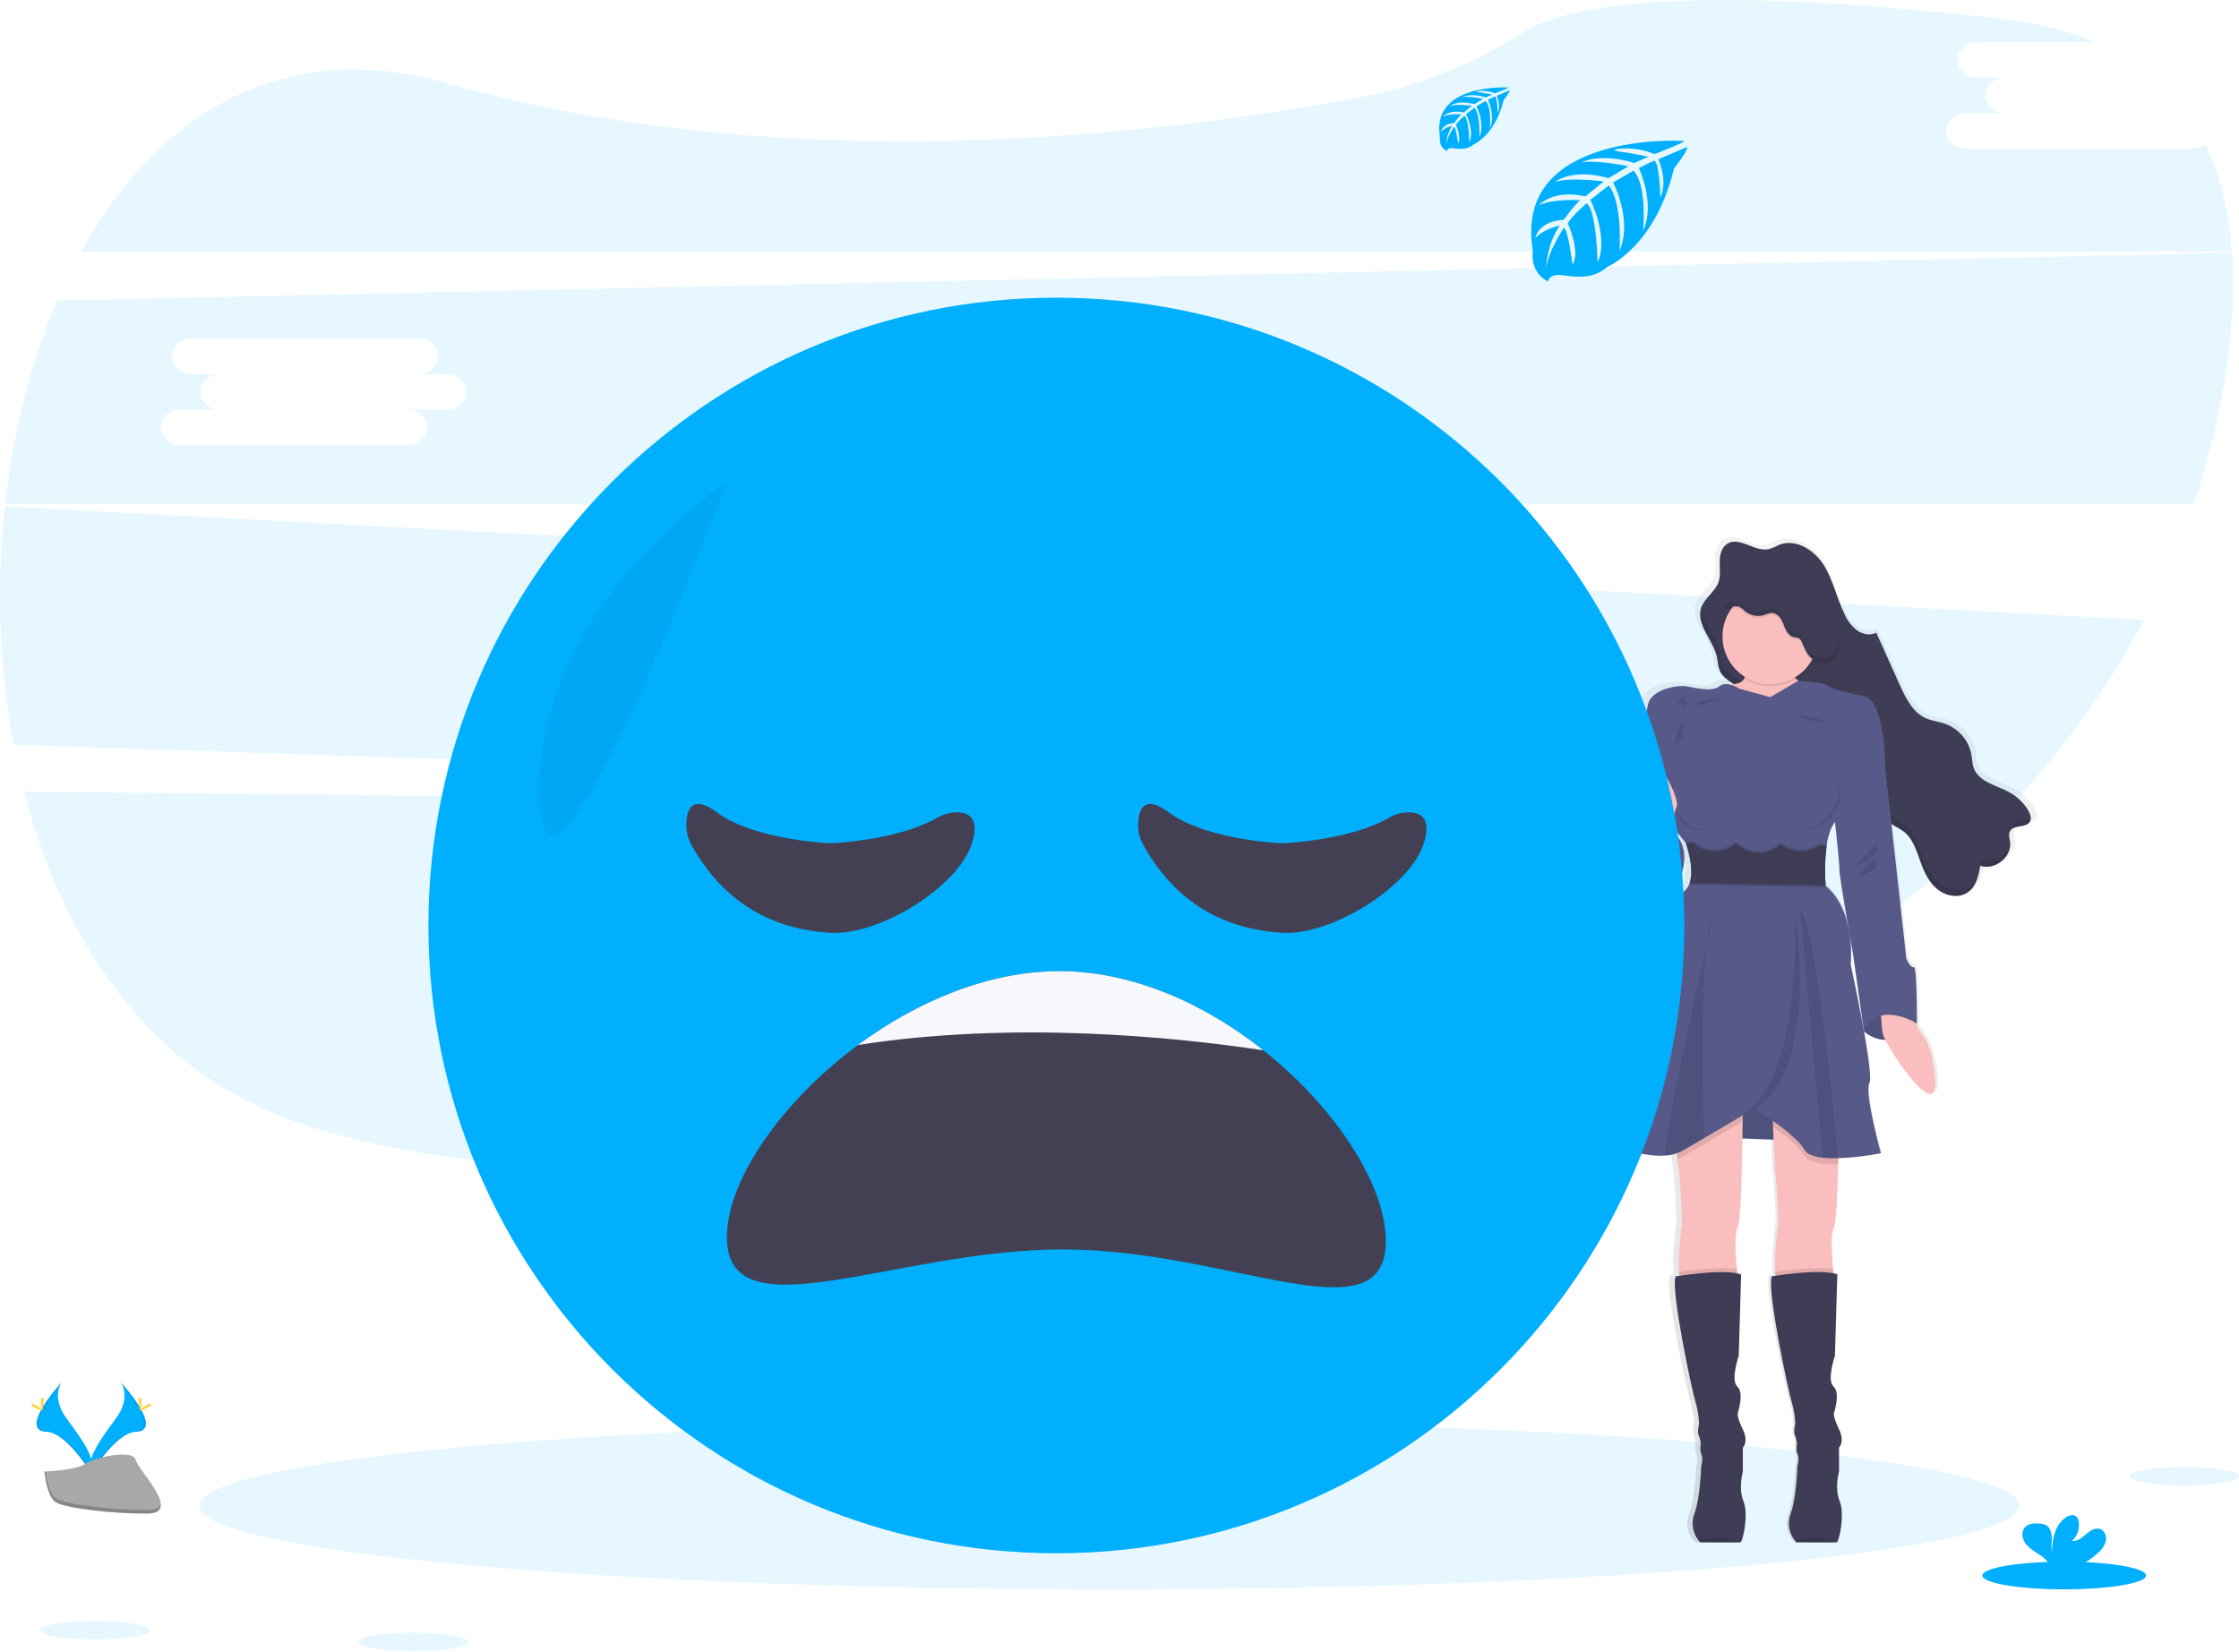
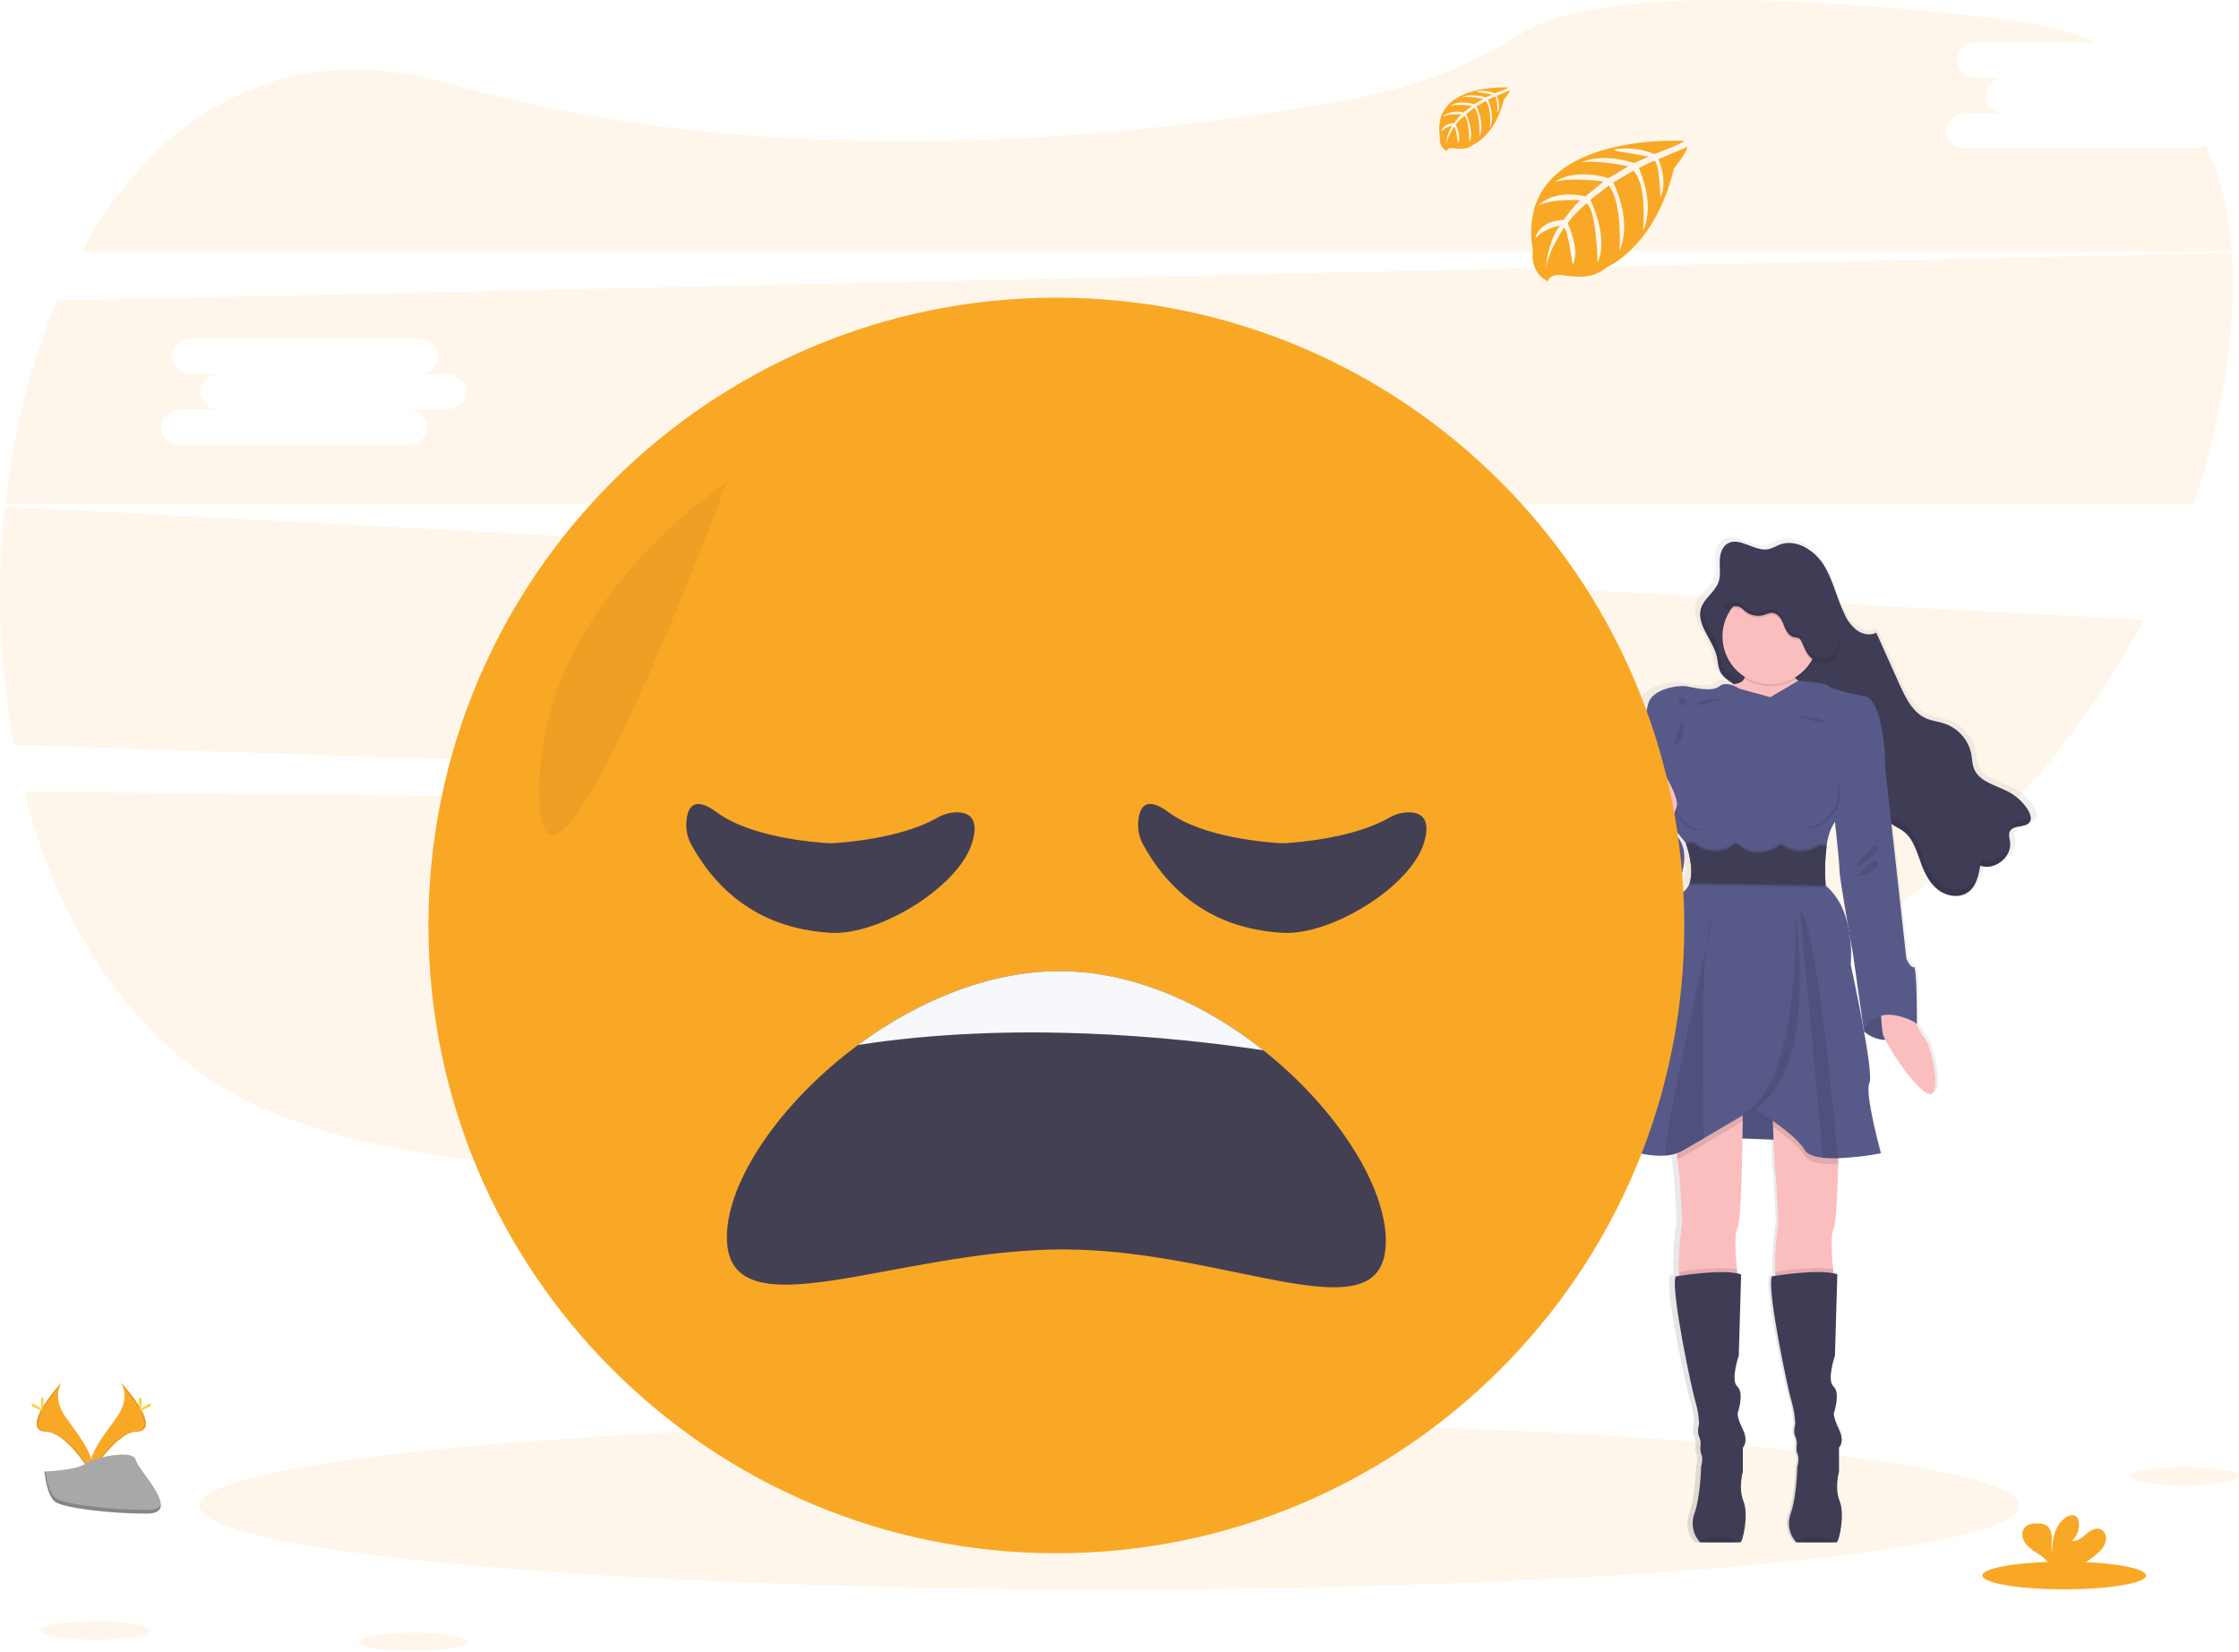
<svg xmlns="http://www.w3.org/2000/svg" id="4e463a22-6ddb-479b-a6e5-bedc922df74f" data-name="Layer 1" width="1100.02" height="811.41" viewBox="0 0 1100.02 811.41">
  <defs>
    <linearGradient id="785c60ff-874e-47fc-85e9-4f7317d8d736" x1="942.13" y1="802.28" x2="942.13" y2="308.24" gradientUnits="userSpaceOnUse">
      <stop offset="0" stop-color="gray" stop-opacity="0.25" />
      <stop offset="0.54" stop-color="gray" stop-opacity="0.12" />
      <stop offset="1" stop-color="gray" stop-opacity="0.1" />
    </linearGradient>
  </defs>
-   <path d="M61.83,433.31C79.2,500.44,115.94,558.47,174,586.6c120.7,58.46,392.91,28.31,596.07-6.3C875.16,562.4,967.53,513,1034.63,443.48Z" transform="translate(-49.99 -44.29)" fill="#00b0ff" opacity="0.1" />
-   <path d="M1127.19,117.32H1015.72c-5.29,0-9.63-3.92-9.63-8.71s4.34-8.72,9.63-8.72H1035c-5.3,0-9.63-3.92-9.63-8.72s4.33-8.71,9.63-8.71h-13.76c-5.3,0-9.64-3.92-9.64-8.72s4.34-8.71,9.64-8.71h58.18c-12.91-5.43-28-9.29-45.39-11.32C875.38,35.28,818.74,47.47,798.76,60a234.52,234.52,0,0,1-81.54,32.34c-97.88,18.27-280.93,40.25-446.84-7C187.92,61.81,126.63,101.52,89.9,167.9H1146.55c-1.38-19.29-5.51-37.11-13.09-52.7A10.17,10.17,0,0,1,1127.19,117.32Z" transform="translate(-49.99 -44.29)" fill="#00b0ff" opacity="0.1" />
-   <path d="M52.38,293.19A402.53,402.53,0,0,0,56.7,410.31l978.68,32.39a415.21,415.21,0,0,0,68-93.82Zm387.08,83.55H420.19c5.3,0,9.64,3.93,9.64,8.72s-4.34,8.71-9.64,8.71H308.72c-5.29,0-9.63-3.92-9.63-8.71s4.34-8.72,9.63-8.72H328c-5.3,0-9.63-3.92-9.63-8.71s4.33-8.72,9.63-8.72H314.23c-5.3,0-9.64-3.92-9.64-8.71s4.34-8.72,9.64-8.72H425.7c5.3,0,9.63,3.92,9.63,8.72s-4.33,8.71-9.63,8.71h13.76c5.3,0,9.63,3.92,9.63,8.72S444.76,376.74,439.46,376.74Z" transform="translate(-49.99 -44.29)" fill="#00b0ff" opacity="0.1" />
-   <path d="M1146.59,168.5,78.11,192c-13,30.23-21.62,64.41-25.59,99.83H1127.87a379.29,379.29,0,0,0,15.52-63.63C1146.6,207.39,1147.88,187.26,1146.59,168.5ZM269.46,245.55H250.19c5.3,0,9.64,3.93,9.64,8.72s-4.34,8.72-9.64,8.72H138.72c-5.29,0-9.63-3.93-9.63-8.72s4.34-8.72,9.63-8.72H158c-5.3,0-9.63-3.92-9.63-8.71s4.33-8.72,9.63-8.72H144.23c-5.3,0-9.64-3.92-9.64-8.71s4.34-8.72,9.64-8.72H255.7c5.3,0,9.63,3.92,9.63,8.72s-4.33,8.71-9.63,8.71h13.76c5.3,0,9.63,3.93,9.63,8.72S274.76,245.55,269.46,245.55Z" transform="translate(-49.99 -44.29)" fill="#00b0ff" opacity="0.1" />
-   <ellipse cx="545.08" cy="739.96" rx="446.98" ry="41.12" fill="#00b0ff" opacity="0.1" />
+   <path d="M61.83,433.31C79.2,500.44,115.94,558.47,174,586.6c120.7,58.46,392.91,28.31,596.07-6.3C875.16,562.4,967.53,513,1034.63,443.48Z" transform="translate(-49.99 -44.29)" fill="#f9a826" opacity="0.1" />
+   <path d="M1127.19,117.32H1015.72c-5.29,0-9.63-3.92-9.63-8.71s4.34-8.72,9.63-8.72H1035c-5.3,0-9.63-3.92-9.63-8.72s4.33-8.71,9.63-8.71h-13.76c-5.3,0-9.64-3.92-9.64-8.72s4.34-8.71,9.64-8.71h58.18c-12.91-5.43-28-9.29-45.39-11.32C875.38,35.28,818.74,47.47,798.76,60a234.52,234.52,0,0,1-81.54,32.34c-97.88,18.27-280.93,40.25-446.84-7C187.92,61.81,126.63,101.52,89.9,167.9H1146.55c-1.38-19.29-5.51-37.11-13.09-52.7A10.17,10.17,0,0,1,1127.19,117.32Z" transform="translate(-49.99 -44.29)" fill="#f9a826" opacity="0.1" />
+   <path d="M52.38,293.19A402.53,402.53,0,0,0,56.7,410.31l978.68,32.39a415.21,415.21,0,0,0,68-93.82Zm387.08,83.55H420.19c5.3,0,9.64,3.93,9.64,8.72s-4.34,8.71-9.64,8.71H308.72c-5.29,0-9.63-3.92-9.63-8.71s4.34-8.72,9.63-8.72H328c-5.3,0-9.63-3.92-9.63-8.71s4.33-8.72,9.63-8.72H314.23c-5.3,0-9.64-3.92-9.64-8.71s4.34-8.72,9.64-8.72H425.7c5.3,0,9.63,3.92,9.63,8.72s-4.33,8.71-9.63,8.71h13.76c5.3,0,9.63,3.92,9.63,8.72S444.76,376.74,439.46,376.74Z" transform="translate(-49.99 -44.29)" fill="#f9a826" opacity="0.1" />
+   <path d="M1146.59,168.5,78.11,192c-13,30.23-21.62,64.41-25.59,99.83H1127.87a379.29,379.29,0,0,0,15.52-63.63C1146.6,207.39,1147.88,187.26,1146.59,168.5ZM269.46,245.55H250.19c5.3,0,9.64,3.93,9.64,8.72s-4.34,8.72-9.64,8.72H138.72c-5.29,0-9.63-3.93-9.63-8.72s4.34-8.72,9.63-8.72H158c-5.3,0-9.63-3.92-9.63-8.71s4.33-8.72,9.63-8.72H144.23c-5.3,0-9.64-3.92-9.64-8.71s4.34-8.72,9.64-8.72H255.7c5.3,0,9.63,3.92,9.63,8.72s-4.33,8.71-9.63,8.71h13.76c5.3,0,9.63,3.93,9.63,8.72S274.76,245.55,269.46,245.55Z" transform="translate(-49.99 -44.29)" fill="#f9a826" opacity="0.1" />
+   <ellipse cx="545.08" cy="739.96" rx="446.98" ry="41.12" fill="#f9a826" opacity="0.1" />
  <path d="M1050.63,444.61a1.48,1.48,0,0,1,0-.21c0-.11,0-.21,0-.31h0a8.54,8.54,0,0,0-1.27-3.21,25.29,25.29,0,0,0-9.26-8.76c-6.6-3.62-15.67-5.17-18.31-12.08-.81-2.14-.83-4.47-1.23-6.71a20.29,20.29,0,0,0-13.39-15.23c-3.14-1.05-6.53-1.34-9.58-2.64-6.82-2.9-10.42-10.05-13.47-16.66q-5.92-12.8-11.84-25.61c-3,1.51-6.88.8-9.69-1.09a20.1,20.1,0,0,1-6.27-7.75c-4.07-7.9-5.82-16.85-10.6-24.37s-14.33-13.46-22.77-10.19a38.86,38.86,0,0,1-5.1,2.11c-7.23,1.69-15.23-6.57-21.42-2.56A7,7,0,0,0,894,312a1.2,1.2,0,0,1,0-.2,12.79,12.79,0,0,0-1.32,5.22v0c0,.37,0,.73,0,1.08,0,.06,0,.12,0,.18,0,1.44.09,2.9.11,4.36a19.43,19.43,0,0,1-.28,3.66l0-.1a12.32,12.32,0,0,1-.52,2c-1.61,4.32-6.07,7.15-8.16,11.21l0-.2a10.56,10.56,0,0,0-.61,1.37,10.2,10.2,0,0,0-.57,3.31c-.18,7.63,7.91,14.81,8.85,23,.67,5.8,2,7.66,6.93,10.94l1.08.72c-.43,0-.87.06-1.36.07a3.32,3.32,0,0,0-.57.06,6.1,6.1,0,0,0-5.14.9c-3.78,3-12.72.69-16.69,0s-17.57,1.17-19.47,8.71-5.16,23.1-5.16,23.1,0,9.87-1.21,11.71a.59.59,0,0,0,0,.4c0,2.77.1,19.42-2.58,23.71-.66,1-.61,3.21-.12,5.93-2.82,3.63-5.47,7.87-5,10.65.86,5.69,12.4,23.58,28.94,14,0,0,9.41-17.21-2.43-26.36l.51-2c3.58,4.4,6.23,7.56,6.23,7.56s.14.37.36,1h-.36a47,47,0,0,1,2.78,13.08,16,16,0,0,1-.88,4.81h.31c-.09.34-.19.68-.31,1a8.72,8.72,0,0,1-3.11,4.21c-8.27,5.86-17.74,47.71-17.74,47.71S837.75,596.45,834,600.3c-3.1,3.16,16.38,12.06,31,11a23.86,23.86,0,0,0,6-1.14c.09,1,.19,2,.29,2.91.31,3,.63,5.78.83,6.65.52,2.18,1.55,24.44,1.55,24.44s-2.11,14.46-1.6,24.52c0,.69.09,1.35.15,2l-1.82.28c-2.76,6.2,8.61,57.93,10.16,62.28a41.42,41.42,0,0,1,1.72,10.55s-1,3.68-.17,5.69a13.84,13.84,0,0,1,1,3.85s-.68,3.34.35,5.52-.17,6-.17,6-.34,15.07-3.44,23.27A13.4,13.4,0,0,0,882,801.4a8.21,8.21,0,0,0,.7.81s17.1.14,20.11,0l.39,0c1.21-.17,4.31-13.73,1.55-20.26s-.34-14.57-.34-14.57V755.5s3.1-2.86,0-9-2.59-8-2.59-8,3.45-9.88-.17-13.06.69-15.24.69-15.24L903.56,670a15.81,15.81,0,0,0-1.95-.5c-.07-.66-.14-1.34-.21-2.06-.71-7.28-1.32-17.18.26-20S904,620,904.25,602.89l15.76.6c.33,8,.68,15.3.9,16.23.52,2.18,1.56,24.44,1.56,24.44s-2.12,14.46-1.61,24.52c0,.69.09,1.35.15,2l-1.82.28c-2.76,6.2,8.61,57.93,10.16,62.28a41.65,41.65,0,0,1,1.73,10.55s-1,3.68-.18,5.69a13.84,13.84,0,0,1,1,3.85s-.68,3.34.35,5.52-.17,6-.17,6-.34,15.07-3.44,23.27a13.4,13.4,0,0,0,2.22,13.26,8.21,8.21,0,0,0,.7.81s17.1.14,20.11,0l.39,0c1.21-.17,4.31-13.73,1.55-20.26s-.34-14.57-.34-14.57V755.5s3.1-2.86,0-9-2.59-8-2.59-8,3.45-9.88-.17-13.06.69-15.24.69-15.24L952.44,670a15.36,15.36,0,0,0-2-.5c-.07-.66-.14-1.34-.21-2.06-.71-7.28-1.32-17.18.26-20,1.27-2.31,2-17.19,2.33-31.72,0-1,0-2,.08-3a155.09,155.09,0,0,0,21.58-2.42s-8.43-29.81-5.85-34.66c1.11-2.09-.49-13.22-2.68-25.21a17.52,17.52,0,0,0,10.78,3.9c3.77,7.25,15.24,23.93,21.7,26.5,7.58,3,1.89-23.6-1.72-27.45a32.39,32.39,0,0,1-4.28-6.87c.1-.12.21-.22.31-.33s.18-28.3-1.55-27.79-3.79-4.19-3.79-4.19l-5.34-46.87-2.24-19.62,0,0c1.87,1.38,4.09,2.26,6,3.63,5.2,3.81,6.9,10.5,9.18,16.42,1.88,4.87,4.52,9.7,8.85,12.76s10.68,3.87,15,.77c4-2.91,5.18-8.16,6.06-12.95,7.26,2.55,16.07-4.27,15.13-11.72-.23-1.84-.91-3.85.05-5.46,1.92-3.18,8-1.33,10-4.47a3.34,3.34,0,0,0,.5-1.81C1050.62,444.74,1050.63,444.68,1050.63,444.61Zm-97.11,25.78c-.11,1.79,2.35,16.17,4.35,27.55-1.64-7.09-4.93-14.66-11.41-19.85,0,0,0-.36-.08-1h.08s-.27-2.86-.31-6.93a76.34,76.34,0,0,1,.8-10.78v-.09h-.13c0-.3.08-.61.13-.91a32.5,32.5,0,0,1,2.43-8.74,24.23,24.23,0,0,1,1.85-3.14C952.3,456.17,953.62,468.58,953.52,470.39Zm5.38,33.32c.88,4.91,1.51,8.36,1.51,8.36l5.31,36.46v.17c-2.86-15.39-6.51-31.61-6.51-31.61A63,63,0,0,0,958.9,503.71Z" transform="translate(-49.99 -44.29)" fill="url(#785c60ff-874e-47fc-85e9-4f7317d8d736)" />
  <path d="M893.82,368.89c-1-9.24-11-17.21-8-26,1.63-4.79,6.73-7.72,8.45-12.48,1.14-3.14.63-6.59.64-9.93s.79-7.07,3.57-8.92c6-4,13.72,4.23,20.72,2.55a36.67,36.67,0,0,0,4.93-2.1c8.17-3.25,17.41,2.67,22,10.15s6.31,16.4,10.25,24.26a19.9,19.9,0,0,0,6.06,7.71c2.72,1.88,6.44,2.59,9.38,1.09l11.45,25.5c3,6.57,6.44,13.69,13,16.58,2.94,1.29,6.22,1.58,9.26,2.63a20,20,0,0,1,13,15.15c.39,2.24.4,4.56,1.19,6.69,2.55,6.88,11.32,8.42,17.71,12a24.77,24.77,0,0,1,9,8.71c1,1.73,1.86,4,.79,5.7-1.93,3.12-7.8,1.28-9.66,4.45-.94,1.6-.28,3.6,0,5.44.91,7.41-7.62,14.2-14.64,11.66-.85,4.77-2,10-5.86,12.89-4.15,3.1-10.3,2.28-14.49-.76s-6.73-7.85-8.55-12.7c-2.21-5.9-3.86-12.56-8.89-16.35-1.82-1.36-4-2.24-5.78-3.61-4-3.06-6-8.11-7.43-13-1.85-6.1-3.32-12.37-6-18.13s-6.92-11.12-12.73-13.75c-5.45-2.45-11.73-2.29-17.36-4.28-9.69-3.42-16.86-11.57-26.5-15.41a42.89,42.89,0,0,1-8.7-4.92C895.78,376.52,894.46,374.67,893.82,368.89Z" transform="translate(-49.99 -44.29)" fill="#3f3d56" />
  <g opacity="0.1">
    <path d="M894.72,328.45a10.12,10.12,0,0,0,.54-1.21c1.13-3.14.63-6.59.64-9.93a17.84,17.84,0,0,1,.31-3.32,14,14,0,0,0-1.31,6.32C894.89,323,895.21,325.82,894.72,328.45Z" transform="translate(-49.99 -44.29)" />
    <path d="M1018,479.48c-4.15,3.09-10.3,2.28-14.49-.77S996.77,470.87,995,466c-2.21-5.9-3.85-12.56-8.89-16.35-1.81-1.36-4-2.25-5.77-3.61-4-3.06-6-8.11-7.44-12.95-1.85-6.1-3.31-12.37-6-18.13s-6.91-11.12-12.73-13.75c-5.44-2.45-11.72-2.29-17.35-4.28-9.7-3.42-16.87-11.57-26.5-15.41a43.45,43.45,0,0,1-8.71-4.92c-4.74-3.27-6-5.12-6.7-10.89-1-8.66-9.8-16.21-8.43-24.37a12.68,12.68,0,0,0-.59,1.36c-3,8.8,7,16.77,8,26,.65,5.77,2,7.62,6.7,10.89a43.45,43.45,0,0,0,8.71,4.92c9.63,3.84,16.8,12,26.5,15.41,5.63,2,11.91,1.83,17.35,4.28,5.82,2.63,10,8,12.73,13.75s4.19,12,6,18.13c1.47,4.84,3.4,9.89,7.44,12.95,1.81,1.36,4,2.25,5.77,3.61,5,3.79,6.68,10.45,8.89,16.35,1.82,4.85,4.37,9.65,8.56,12.69s10.34,3.86,14.49.77c2.65-2,4-5.05,4.89-8.32A12.28,12.28,0,0,1,1018,479.48Z" transform="translate(-49.99 -44.29)" />
    <path d="M1038.55,449.49a4.21,4.21,0,0,0-.48,2.34c2.26-2.23,7.36-.92,9.14-3.79a3.65,3.65,0,0,0,.46-2.35C1045.35,447.89,1040.25,446.58,1038.55,449.49Z" transform="translate(-49.99 -44.29)" />
    <path d="M1023.86,466.59c-.19,1-.38,2.07-.62,3.11,6.12,1.91,13.19-3,14.19-9.2C1035,465.27,1029,468.46,1023.86,466.59Z" transform="translate(-49.99 -44.29)" />
  </g>
  <path d="M906.74,373.7s3.33,6.72-6.5,6.86,6.33,43.64,6.33,43.64L922.91,445l20.33-11,1.17-30.34,1.5-18.33s-19-6.17-15.5-14.33S906.74,373.7,906.74,373.7Z" transform="translate(-49.99 -44.29)" fill="#fbbebe" />
  <path d="M965.75,551.06s12,11.81,26-3.86L981,535.79H967.4Z" transform="translate(-49.99 -44.29)" fill="#575a89" />
  <path d="M967.05,535.79l-1.65,15.27s12,11.81,26-3.86" transform="translate(-49.99 -44.29)" opacity="0.1" />
  <path d="M987.24,537.87s4.83,12.67,8.33,16.5,9,30.33,1.67,27.33-21.33-25.33-22.17-29.16-1.16-14.67-1.16-14.67Z" transform="translate(-49.99 -44.29)" fill="#fbbebe" />
  <polygon points="832.42 558.58 897.08 561.08 889.58 533.74 857.01 533.08 832.42 558.58" fill="#575a89" />
  <polygon points="841.41 558.58 906.08 561.08 898.58 533.74 866 533.08 841.41 558.58" opacity="0.1" />
  <path d="M903.57,648c-1.53,2.85-.94,12.71-.25,20,.44,4.64.92,8.21.92,8.21s-24.17,7.5-27.83,1c-.93-1.65-1.39-4.54-1.55-7.93-.5-10,1.55-24.41,1.55-24.41s-1-22.16-1.5-24.33c-.2-.87-.51-3.63-.81-6.62-.44-4.44-.86-9.38-.86-9.38l33-17.5s0,3.28-.06,8.33C906,611.23,905.47,644.5,903.57,648Z" transform="translate(-49.99 -44.29)" fill="#fbbebe" />
  <path d="M904.24,676.21s-24.17,7.5-27.83,1c-.93-1.65-1.39-4.54-1.55-7.93,5-.76,20.22-2.86,28.46-1.28C903.76,672.64,904.24,676.21,904.24,676.21Z" transform="translate(-49.99 -44.29)" opacity="0.1" />
  <path d="M905.07,802.21l-.38,0c-2.91.11-19.45,0-19.45,0a9,9,0,0,1-.68-.8,13.64,13.64,0,0,1-2.15-13.2c3-8.17,3.33-23.17,3.33-23.17s1.17-3.83.17-6-.34-5.5-.34-5.5a14.25,14.25,0,0,0-1-3.83c-.83-2,.17-5.67.17-5.67a42.45,42.45,0,0,0-1.67-10.5c-1.5-4.33-12.5-55.83-9.83-62,0,0,23.33-4,32.17-1l-1.17,40s-4.17,12-.67,15.17.17,13,.17,13-.5,1.83,2.5,8,0,9,0,9v11.83s-2.33,8,.33,14.5S906.24,802,905.07,802.21Z" transform="translate(-49.99 -44.29)" fill="#3f3d56" />
  <path d="M950.86,648c-1.53,2.85-.94,12.71-.25,20,.44,4.64.92,8.21.92,8.21s-24.17,7.5-27.83,1c-.93-1.65-1.39-4.54-1.55-7.93-.5-10,1.55-24.41,1.55-24.41s-1-22.16-1.5-24.33c-.27-1.17-.74-12.33-1.11-22.34-.31-8.54-.56-16.26-.56-16.26l33,5.1s0,14.51-.41,29.42C952.76,630.92,952.09,645.74,950.86,648Z" transform="translate(-49.99 -44.29)" fill="#fbbebe" />
  <path d="M951.53,676.21s-24.17,7.5-27.83,1c-.93-1.65-1.39-4.54-1.55-7.93,5-.76,20.22-2.86,28.46-1.28C951.05,672.64,951.53,676.21,951.53,676.21Z" transform="translate(-49.99 -44.29)" opacity="0.1" />
  <path d="M952.36,802.21l-.38,0c-2.91.11-19.45,0-19.45,0a9,9,0,0,1-.68-.8,13.64,13.64,0,0,1-2.15-13.2C932.7,780,933,765,933,765s1.17-3.83.17-6-.34-5.5-.34-5.5a14.25,14.25,0,0,0-1-3.83c-.83-2,.17-5.67.17-5.67a42.45,42.45,0,0,0-1.67-10.5c-1.5-4.33-12.5-55.83-9.83-62,0,0,23.33-4,32.17-1l-1.17,40s-4.17,12-.67,15.17.17,13,.17,13-.5,1.83,2.5,8,0,9,0,9v11.83s-2.33,8,.33,14.5S953.53,802,952.36,802.21Z" transform="translate(-49.99 -44.29)" fill="#3f3d56" />
  <circle cx="869.75" cy="313.77" r="23.5" opacity="0.1" />
  <circle cx="869.75" cy="312.77" r="23.5" fill="#fbbebe" />
  <path d="M873.24,604.54l33-17.5s0,3.28-.06,8.33c-4.82,2.88-12.09,7.21-19.08,11.3-3.8,2.23-7.51,4.39-10.69,6.2a14.2,14.2,0,0,1-2.31,1C873.66,609.48,873.24,604.54,873.24,604.54Z" transform="translate(-49.99 -44.29)" opacity="0.1" />
  <path d="M953.53,587s0,14.51-.41,29.42H953a55.48,55.48,0,0,1-7.39-.23c-4.31-.46-7.76-1.6-9-3.86-2.51-4.4-9.54-10-15.48-14.17-.31-8.54-.56-16.26-.56-16.26Z" transform="translate(-49.99 -44.29)" opacity="0.1" />
  <path d="M947.39,459.91a95.17,95.17,0,0,0-.48,19.63c15.16,12.5,12.33,38.83,12.33,38.83s11.67,53.34,9.17,58.17,5.66,34.5,5.66,34.5A145.51,145.51,0,0,1,953,613.46a55.48,55.48,0,0,1-7.39-.23c-4.31-.46-7.76-1.6-9-3.86-4.66-8.16-24.83-20.33-24.83-20.33S899,596.7,887.1,603.67c-3.8,2.23-7.51,4.39-10.69,6.2a19.84,19.84,0,0,1-8.35,2.29c-14.15,1.05-33-7.81-30-10.95,3.67-3.84,21.84-71.17,21.84-71.17s9.16-41.67,17.16-47.5a8.65,8.65,0,0,0,3-4.19c2.74-7.61-1.84-19.81-1.84-19.81s-25.83-31.83-24.67-33.67,1.17-11.66,1.17-11.66,3.17-15.5,5-23,15-9.34,18.83-8.67,12.49,3,16.15,0,9.84,1.17,9.84,1.17l15.18,4.18,13.65-8s13.68.7,14.85,2.53,19.17,5.34,19.17,5.34c9.16,6.16,8.83,35.5,8.83,35.5s-22,19.16-26.5,29A33.06,33.06,0,0,0,947.39,459.91Z" transform="translate(-49.99 -44.29)" fill="#575a89" />
  <path d="M971.24,418.2l5,4,5.17,46.5,5.16,46.67s2,4.67,3.67,4.17,1.5,27.66,1.5,27.66-19.14-11.77-26,3.86l-5.34-37.69s-6.84-38.5-6.67-41.5-3.5-35.5-3.5-35.5Z" transform="translate(-49.99 -44.29)" fill="#575a89" />
  <path d="M857.24,420.37l-3.67,4.5s.34,19.33-2.5,24,7.84,32,11.84,30.33,13-44.33,13-44.83S857.24,420.37,857.24,420.37Z" transform="translate(-49.99 -44.29)" fill="#575a89" />
  <path d="M856.91,447.87s-11.67,11.83-10.84,17.5,12,23.48,28,13.91C874.07,479.28,888.91,451.37,856.91,447.87Z" transform="translate(-49.99 -44.29)" fill="#575a89" />
  <path d="M904.69,802.24c-2.91.11-19.45,0-19.45,0a9,9,0,0,1-.68-.8C888.79,800,897.93,797.84,904.69,802.24Z" transform="translate(-49.99 -44.29)" opacity="0.1" />
  <path d="M952,802.24c-2.91.11-19.45,0-19.45,0a9,9,0,0,1-.68-.8C936.08,800,945.22,797.84,952,802.24Z" transform="translate(-49.99 -44.29)" opacity="0.1" />
  <path d="M888.28,509.11c-2.55,24.46-1.71,73-1.18,94.56-3.8,2.23-7.51,4.39-10.69,6.2a19.84,19.84,0,0,1-8.35,2.29C867,605.64,881.68,538.67,888.28,509.11Z" transform="translate(-49.99 -44.29)" opacity="0.1" />
  <path d="M891.4,495.23c-.07.35-1.28,5.67-3.12,13.88C889,502.1,890,497.07,891.4,495.23Z" transform="translate(-49.99 -44.29)" opacity="0.1" />
  <path d="M932,492.59s14.17,89-27.79,100C904.2,592.55,933.24,588.14,932,492.59Z" transform="translate(-49.99 -44.29)" opacity="0.1" />
  <path d="M953,613.46a55.48,55.48,0,0,1-7.39-.23L934.29,491.54C941.51,496.26,950.15,582.62,953,613.46Z" transform="translate(-49.99 -44.29)" opacity="0.1" />
  <path d="M902.24,343.24a6.19,6.19,0,0,1,2.23.23,9.73,9.73,0,0,1,2.82,2.12,10.05,10.05,0,0,0,9.54,1.85,12.58,12.58,0,0,1,3.59-1c1.91,0,3.56,1.4,4.55,3s1.5,3.5,2.35,5.21,2.21,3.33,4.08,3.75A7.14,7.14,0,0,1,934,359a3.68,3.68,0,0,1,1.12,1.55c1.56,3.37,2.8,7.35,6.13,9a9.17,9.17,0,0,0,3.91.85,8.17,8.17,0,0,0,4-.72,7.66,7.66,0,0,0,2.94-2.93c2.08-3.44,2.32-7.7,1.83-11.69A32.16,32.16,0,0,0,948.7,341a29.35,29.35,0,0,0-26.85-12.39,37.42,37.42,0,0,0-5.35,1c-6.36,1.7-12.6,4.88-16.46,10.21a34.64,34.64,0,0,1-3.07,3.78C898.72,343.43,900.48,343.28,902.24,343.24Z" transform="translate(-49.99 -44.29)" opacity="0.1" />
  <path d="M902.24,342.24a6.19,6.19,0,0,1,2.23.23,9.73,9.73,0,0,1,2.82,2.12,10.05,10.05,0,0,0,9.54,1.85,12.58,12.58,0,0,1,3.59-1c1.91,0,3.56,1.4,4.55,3s1.5,3.5,2.35,5.21,2.21,3.33,4.08,3.75A7.14,7.14,0,0,1,934,358a3.68,3.68,0,0,1,1.12,1.55c1.56,3.37,2.8,7.35,6.13,9a9.17,9.17,0,0,0,3.91.85,8.17,8.17,0,0,0,4-.72,7.66,7.66,0,0,0,2.94-2.93c2.08-3.44,2.32-7.7,1.83-11.69A32.16,32.16,0,0,0,948.7,340a29.35,29.35,0,0,0-26.85-12.39,37.42,37.42,0,0,0-5.35,1c-6.36,1.7-12.6,4.88-16.46,10.21a34.64,34.64,0,0,1-3.07,3.78C898.72,342.43,900.48,342.28,902.24,342.24Z" transform="translate(-49.99 -44.29)" fill="#3f3d56" />
  <path d="M876.74,398.2s1.17,9.34-2.83,11.67S876.74,398.2,876.74,398.2Z" transform="translate(-49.99 -44.29)" opacity="0.1" />
  <path d="M961.57,470.54s9.5-14,10.84-10S961.57,470.54,961.57,470.54Z" transform="translate(-49.99 -44.29)" opacity="0.1" />
  <path d="M962.24,475.2s9.37-11.5,10.27-7S962.24,475.2,962.24,475.2Z" transform="translate(-49.99 -44.29)" opacity="0.1" />
  <path d="M934.72,461.51a15.21,15.21,0,0,1-9.42-3.1l-.82,0a14.8,14.8,0,0,1-10.29,3.87A14.6,14.6,0,0,1,903.52,458l-1.09,0a15.71,15.71,0,0,1-20.28-.37l-3.91-.07s4.58,12.2,1.84,19.81l66.83,1.19a95.17,95.17,0,0,1,.48-19.63v-.09l-3.67-.07A15.38,15.38,0,0,1,934.72,461.51Z" transform="translate(-49.99 -44.29)" opacity="0.1" />
  <path d="M934.72,463.51a15.21,15.21,0,0,1-9.42-3.1l-.82,0a14.8,14.8,0,0,1-10.29,3.87A14.6,14.6,0,0,1,903.52,460l-1.09,0a15.71,15.71,0,0,1-20.28-.37l-3.91-.07s4.58,12.2,1.84,19.81l66.83,1.19a95.17,95.17,0,0,1,.48-19.63v-.09l-3.67-.07A15.38,15.38,0,0,1,934.72,463.51Z" transform="translate(-49.99 -44.29)" opacity="0.1" />
  <path d="M934.72,462.51a15.21,15.21,0,0,1-9.42-3.1l-.82,0a14.8,14.8,0,0,1-10.29,3.87A14.6,14.6,0,0,1,903.52,459l-1.09,0a15.71,15.71,0,0,1-20.28-.37l-3.91-.07s4.58,12.2,1.84,19.81l66.83,1.19a95.17,95.17,0,0,1,.48-19.63v-.09l-3.67-.07A15.38,15.38,0,0,1,934.72,462.51Z" transform="translate(-49.99 -44.29)" fill="#3f3d56" />
  <path d="M931.75,395.83s14.07.9,14.16,2.9S931.75,395.83,931.75,395.83Z" transform="translate(-49.99 -44.29)" opacity="0.1" />
  <path d="M897.57,387.3s-14.07.9-14.16,2.9S897.57,387.3,897.57,387.3Z" transform="translate(-49.99 -44.29)" opacity="0.1" />
  <path d="M951.34,428.19c-.14-.1-.28-.18-.42-.27,3.6,3.24,3,10.32-1.42,16.16s-11.13,8.27-15.21,5.65c.13.11.24.23.38.34,4,3.06,11,.66,15.62-5.38S955.36,431.26,951.34,428.19Z" transform="translate(-49.99 -44.29)" opacity="0.1" />
  <path d="M874.05,443.33c-3.56-6.42-3.1-13.51.93-16.2-.15.07-.31.13-.46.21-4.42,2.46-5,9.83-1.34,16.47s10.26,10,14.68,7.58a3.83,3.83,0,0,0,.42-.28C883.87,453.11,877.61,449.75,874.05,443.33Z" transform="translate(-49.99 -44.29)" opacity="0.1" />
  <path d="M878.81,389.19h0l-1.29,2-3.29-1.75,1.73-2.66A7.25,7.25,0,0,1,878.81,389.19Z" transform="translate(-49.99 -44.29)" opacity="0.1" />
  <path d="M857.91,463.2s2.93-13.78-1-18.16-2.67-27.34,3.33-26.84,15,18.66,13.5,22.5-7.17,23.5-7.17,23.5Z" transform="translate(-49.99 -44.29)" fill="#fbbebe" />
  <path d="M952,363.78a7.66,7.66,0,0,1-2.94,2.93,8.17,8.17,0,0,1-4,.72,9.17,9.17,0,0,1-3.91-.85c-3.33-1.66-4.57-5.64-6.13-9A3.68,3.68,0,0,0,934,356a7.14,7.14,0,0,0-2.57-.63c-1.87-.42-3.22-2.05-4.08-3.75s-1.37-3.58-2.35-5.21-2.64-3.06-4.55-3a12.29,12.29,0,0,0-3.59,1.05,10.08,10.08,0,0,1-9.54-1.86,9.73,9.73,0,0,0-2.82-2.12,6.19,6.19,0,0,0-2.23-.23c-1.15,0-2.29.11-3.44.2a25.14,25.14,0,0,1-1.83,2.14c1.75-.15,3.51-.3,5.27-.34a6.19,6.19,0,0,1,2.23.23,9.73,9.73,0,0,1,2.82,2.12,10.08,10.08,0,0,0,9.54,1.86,12.29,12.29,0,0,1,3.59-1.05c1.91,0,3.56,1.4,4.55,3s1.5,3.5,2.35,5.21,2.21,3.33,4.08,3.75A7.14,7.14,0,0,1,934,358a3.68,3.68,0,0,1,1.12,1.55c1.56,3.37,2.8,7.35,6.13,9a9.17,9.17,0,0,0,3.91.85,8.17,8.17,0,0,0,4-.72,7.66,7.66,0,0,0,2.94-2.93,16.59,16.59,0,0,0,2-9.26A15.28,15.28,0,0,1,952,363.78Z" transform="translate(-49.99 -44.29)" opacity="0.1" />
  <ellipse cx="812.35" cy="423.74" rx="9" ry="6.1" fill="#575a89" />
-   <circle cx="518.99" cy="454.79" r="308.5" fill="#00b0ff" />
+   <circle cx="518.99" cy="454.79" r="308.5" fill="#f9a826" />
  <path d="M730.85,654.11c0,48.7-76.56,4.16-158.64,4.16s-165.1,42.7-165.1-6c0-27.77,26.46-66.39,64.42-94.44h0c28.6-21.14,63.72-36.28,99-36.28,36.28,0,71.82,16.39,100.17,38.89C706.48,588.81,730.85,626.93,730.85,654.11Z" transform="translate(-49.99 -44.29)" fill="#444053" />
  <path d="M670.69,560.42c-43.63-6.57-122.54-14.58-199.16-2.61,28.6-21.14,63.72-36.28,99-36.28C606.8,521.53,642.34,537.92,670.69,560.42Z" transform="translate(-49.99 -44.29)" fill="#f6f8fb" />
  <path d="M407.11,281.31s-92.93,59.41-92.17,152.34S407.11,281.31,407.11,281.31Z" transform="translate(-49.99 -44.29)" opacity="0.05" />
-   <path d="M877.36,113.52s-84.2-5.07-74.27,53.93c0,0-2,10.42,7.48,15.16,0,0,.15-4.37,8.63-2.89a39,39,0,0,0,9.15.44,19,19,0,0,0,11.18-4.62h0s23.67-9.77,32.88-48.46c0,0,6.81-8.44,6.54-10.6l-14.21,6.06s4.85,10.25,1,18.77c0,0-.46-18.39-3.19-18-.55.09-7.38,3.55-7.38,3.55s8.35,17.86,2,30.83c0,0,2.39-22-4.66-29.54l-10,5.84s9.76,18.44,3.14,33.49c0,0,1.7-23.08-5.24-32.07l-9.07,7.07s9.17,18.18,3.58,30.66c0,0-.73-26.87-5.54-28.9,0,0-7.93,7-9.14,9.87,0,0,6.28,13.19,2.39,20.15,0,0-2.39-17.9-4.35-18,0,0-7.9,11.86-8.73,20,0,0,.35-12.1,6.81-21.13,0,0-7.64,1.31-12.09,6.27,0,0,1.23-8.39,14-9.12,0,0,6.53-9,8.28-9.54,0,0-12.75-1.07-20.48,2.36,0,0,6.8-7.91,22.81-4.32l9-7.3s-16.78-2.3-23.9.24c0,0,8.19-7,26.31-1.9l9.75-5.83s-14.31-3.08-22.84-2c0,0,9-4.85,25.69.41l7-3.13s-10.49-2.06-13.56-2.38-3.23-1.18-3.23-1.18A36.35,36.35,0,0,1,862.83,120S877.61,114.45,877.36,113.52Z" transform="translate(-49.99 -44.29)" fill="#00b0ff" />
-   <path d="M791,87.29s-38-2.3-33.56,24.36c0,0-.89,4.71,3.38,6.85,0,0,.06-2,3.9-1.3a18.06,18.06,0,0,0,4.13.2,8.69,8.69,0,0,0,5.06-2.09h0s10.69-4.42,14.85-21.9c0,0,3.08-3.81,3-4.79l-6.42,2.74s2.2,4.63.47,8.48c0,0-.21-8.31-1.44-8.11-.25,0-3.34,1.6-3.34,1.6s3.78,8.07.93,13.93c0,0,1.08-9.94-2.1-13.35l-4.52,2.64s4.41,8.34,1.42,15.14c0,0,.76-10.43-2.37-14.49l-4.1,3.19s4.14,8.21,1.62,13.85c0,0-.33-12.14-2.51-13.06,0,0-3.58,3.16-4.13,4.46,0,0,2.84,6,1.08,9.11,0,0-1.08-8.09-2-8.12,0,0-3.57,5.35-3.94,9a19.48,19.48,0,0,1,3.07-9.55,10.71,10.71,0,0,0-5.46,2.83s.55-3.79,6.34-4.12c0,0,2.95-4.06,3.74-4.31,0,0-5.76-.48-9.25,1.07,0,0,3.07-3.58,10.31-2l4-3.29s-7.58-1-10.8.1c0,0,3.7-3.16,11.89-.85l4.4-2.64s-6.46-1.39-10.32-.89c0,0,4.07-2.19,11.61.19l3.15-1.42s-4.74-.93-6.12-1.07-1.47-.53-1.47-.53a16.39,16.39,0,0,1,8.9,1S791.11,87.71,791,87.29Z" transform="translate(-49.99 -44.29)" fill="#00b0ff" />
-   <ellipse cx="1073.09" cy="725.46" rx="26.93" ry="4.55" fill="#00b0ff" opacity="0.1" />
-   <ellipse cx="46.77" cy="801.15" rx="26.93" ry="4.55" fill="#00b0ff" opacity="0.1" />
-   <ellipse cx="203.1" cy="806.86" rx="26.93" ry="4.55" fill="#00b0ff" opacity="0.1" />
-   <ellipse cx="1014.15" cy="774.22" rx="40.21" ry="6.8" fill="#00b0ff" />
-   <path d="M1080.76,807.4a11.73,11.73,0,0,0,3.84-5.79c.49-2.29-.49-5.05-2.68-5.89-2.46-.94-5.09.77-7.08,2.49s-4.28,3.68-6.89,3.32a10.47,10.47,0,0,0,3.24-9.81,4.12,4.12,0,0,0-.9-2c-1.37-1.46-3.84-.84-5.48.31-5.2,3.66-6.65,10.72-6.68,17.08-.52-2.29-.08-4.68-.09-7s-.66-5-2.64-6.23a8,8,0,0,0-4-.94c-2.34-.09-4.94.14-6.54,1.85-2,2.13-1.47,5.69.26,8s4.35,3.81,6.76,5.42a15,15,0,0,1,4.84,4.61,4.83,4.83,0,0,1,.36.83h14.65A40.77,40.77,0,0,0,1080.76,807.4Z" transform="translate(-49.99 -44.29)" fill="#00b0ff" />
-   <path d="M109.33,723.55s5.49,7.18-2.54,18-14.65,20-12,26.76c0,0,12.11-20.14,22-20.43S120.17,735.66,109.33,723.55Z" transform="translate(-49.99 -44.29)" fill="#00b0ff" />
+   <path d="M877.36,113.52s-84.2-5.07-74.27,53.93c0,0-2,10.42,7.48,15.16,0,0,.15-4.37,8.63-2.89a39,39,0,0,0,9.15.44,19,19,0,0,0,11.18-4.62h0s23.67-9.77,32.88-48.46c0,0,6.81-8.44,6.54-10.6l-14.21,6.06s4.85,10.25,1,18.77c0,0-.46-18.39-3.19-18-.55.09-7.38,3.55-7.38,3.55s8.35,17.86,2,30.83c0,0,2.39-22-4.66-29.54l-10,5.84s9.76,18.44,3.14,33.49c0,0,1.7-23.08-5.24-32.07l-9.07,7.07s9.17,18.18,3.58,30.66c0,0-.73-26.87-5.54-28.9,0,0-7.93,7-9.14,9.87,0,0,6.28,13.19,2.39,20.15,0,0-2.39-17.9-4.35-18,0,0-7.9,11.86-8.73,20,0,0,.35-12.1,6.81-21.13,0,0-7.64,1.31-12.09,6.27,0,0,1.23-8.39,14-9.12,0,0,6.53-9,8.28-9.54,0,0-12.75-1.07-20.48,2.36,0,0,6.8-7.91,22.81-4.32l9-7.3s-16.78-2.3-23.9.24c0,0,8.19-7,26.31-1.9l9.75-5.83s-14.31-3.08-22.84-2c0,0,9-4.85,25.69.41l7-3.13s-10.49-2.06-13.56-2.38-3.23-1.18-3.23-1.18A36.35,36.35,0,0,1,862.83,120S877.61,114.45,877.36,113.52Z" transform="translate(-49.99 -44.29)" fill="#f9a826" />
+   <path d="M791,87.29s-38-2.3-33.56,24.36c0,0-.89,4.71,3.38,6.85,0,0,.06-2,3.9-1.3a18.06,18.06,0,0,0,4.13.2,8.69,8.69,0,0,0,5.06-2.09h0s10.69-4.42,14.85-21.9c0,0,3.08-3.81,3-4.79l-6.42,2.74s2.2,4.63.47,8.48c0,0-.21-8.31-1.44-8.11-.25,0-3.34,1.6-3.34,1.6s3.78,8.07.93,13.93c0,0,1.08-9.94-2.1-13.35l-4.52,2.64s4.41,8.34,1.42,15.14c0,0,.76-10.43-2.37-14.49l-4.1,3.19s4.14,8.21,1.62,13.85c0,0-.33-12.14-2.51-13.06,0,0-3.58,3.16-4.13,4.46,0,0,2.84,6,1.08,9.11,0,0-1.08-8.09-2-8.12,0,0-3.57,5.35-3.94,9a19.48,19.48,0,0,1,3.07-9.55,10.71,10.71,0,0,0-5.46,2.83s.55-3.79,6.34-4.12c0,0,2.95-4.06,3.74-4.31,0,0-5.76-.48-9.25,1.07,0,0,3.07-3.58,10.31-2l4-3.29s-7.58-1-10.8.1c0,0,3.7-3.16,11.89-.85l4.4-2.64s-6.46-1.39-10.32-.89c0,0,4.07-2.19,11.61.19l3.15-1.42s-4.74-.93-6.12-1.07-1.47-.53-1.47-.53a16.39,16.39,0,0,1,8.9,1S791.11,87.71,791,87.29Z" transform="translate(-49.99 -44.29)" fill="#f9a826" />
+   <ellipse cx="1073.09" cy="725.46" rx="26.93" ry="4.55" fill="#f9a826" opacity="0.1" />
+   <ellipse cx="46.77" cy="801.15" rx="26.93" ry="4.55" fill="#f9a826" opacity="0.1" />
+   <ellipse cx="203.1" cy="806.86" rx="26.93" ry="4.55" fill="#f9a826" opacity="0.1" />
+   <ellipse cx="1014.15" cy="774.22" rx="40.21" ry="6.8" fill="#f9a826" />
+   <path d="M1080.76,807.4a11.73,11.73,0,0,0,3.84-5.79c.49-2.29-.49-5.05-2.68-5.89-2.46-.94-5.09.77-7.08,2.49s-4.28,3.68-6.89,3.32a10.47,10.47,0,0,0,3.24-9.81,4.12,4.12,0,0,0-.9-2c-1.37-1.46-3.84-.84-5.48.31-5.2,3.66-6.65,10.72-6.68,17.08-.52-2.29-.08-4.68-.09-7s-.66-5-2.64-6.23a8,8,0,0,0-4-.94c-2.34-.09-4.94.14-6.54,1.85-2,2.13-1.47,5.69.26,8s4.35,3.81,6.76,5.42a15,15,0,0,1,4.84,4.61,4.83,4.83,0,0,1,.36.83h14.65A40.77,40.77,0,0,0,1080.76,807.4Z" transform="translate(-49.99 -44.29)" fill="#f9a826" />
+   <path d="M109.33,723.55s5.49,7.18-2.54,18-14.65,20-12,26.76c0,0,12.11-20.14,22-20.43S120.17,735.66,109.33,723.55Z" transform="translate(-49.99 -44.29)" fill="#f9a826" />
  <path d="M109.33,723.55a9,9,0,0,1,1.12,2.25c9.62,11.3,14.74,21.85,5.5,22.11-8.62.25-19,15.65-21.43,19.54a9.3,9.3,0,0,0,.3.89s12.11-20.14,22-20.43S120.17,735.66,109.33,723.55Z" transform="translate(-49.99 -44.29)" opacity="0.1" />
  <path d="M119.54,732.7c0,2.53-.29,4.58-.64,4.58s-.63-2-.63-4.58.35-1.34.71-1.34S119.54,730.17,119.54,732.7Z" transform="translate(-49.99 -44.29)" fill="#ffd037" />
  <path d="M123,735.72c-2.22,1.21-4.15,1.94-4.32,1.63s1.5-1.53,3.72-2.74,1.34-.33,1.51,0S125.26,734.51,123,735.72Z" transform="translate(-49.99 -44.29)" fill="#ffd037" />
-   <path d="M80.31,723.55s-5.49,7.18,2.53,18,14.65,20,12,26.76c0,0-12.12-20.14-22-20.43S69.46,735.66,80.31,723.55Z" transform="translate(-49.99 -44.29)" fill="#00b0ff" />
+   <path d="M80.31,723.55s-5.49,7.18,2.53,18,14.65,20,12,26.76c0,0-12.12-20.14-22-20.43S69.46,735.66,80.31,723.55Z" transform="translate(-49.99 -44.29)" fill="#f9a826" />
  <path d="M80.31,723.55a8.63,8.63,0,0,0-1.12,2.25c-9.62,11.3-14.75,21.85-5.5,22.11,8.61.25,19,15.65,21.42,19.54a9.24,9.24,0,0,1-.29.89s-12.12-20.14-22-20.43S69.46,735.66,80.31,723.55Z" transform="translate(-49.99 -44.29)" opacity="0.1" />
  <path d="M70.1,732.7c0,2.53.28,4.58.63,4.58s.63-2,.63-4.58-.35-1.34-.7-1.34S70.1,730.17,70.1,732.7Z" transform="translate(-49.99 -44.29)" fill="#ffd037" />
  <path d="M66.59,735.72c2.22,1.21,4.16,1.94,4.33,1.63s-1.5-1.53-3.72-2.74-1.35-.33-1.51,0S64.37,734.51,66.59,735.72Z" transform="translate(-49.99 -44.29)" fill="#ffd037" />
  <path d="M71.85,767.4s15.36-.47,20-3.77,23.63-7.23,24.78-2,23.08,26.3,5.74,26.44-40.29-2.71-44.91-5.52S71.85,767.4,71.85,767.4Z" transform="translate(-49.99 -44.29)" fill="#a8a8a8" />
  <path d="M122.66,786.28c-17.34.14-40.29-2.71-44.91-5.52-3.52-2.14-4.92-9.83-5.39-13.38l-.51,0s1,12.39,5.59,15.2,27.57,5.66,44.91,5.52c5,0,6.73-1.83,6.64-4.46C128.29,785.25,126.39,786.25,122.66,786.28Z" transform="translate(-49.99 -44.29)" opacity="0.2" />
  <path d="M459.3,458.63c5.87-.33,33.5-2.41,51.05-12.42a19.89,19.89,0,0,1,9.27-2.73c5.58-.16,12,2.17,7.89,15.21-6.66,21.33-45.33,45.33-69.33,44-23.08-1.28-50.46-10.58-68.54-43.28a20,20,0,0,1-2.47-10.29c.21-6.6,2.61-14.87,15-5.65,16.74,12.45,48.5,14.81,54.87,15.16A21.11,21.11,0,0,0,459.3,458.63Z" transform="translate(-49.99 -44.29)" fill="#444053" />
  <path d="M681.3,458.63c5.87-.33,33.5-2.41,51.05-12.42a19.89,19.89,0,0,1,9.27-2.73c5.58-.16,12,2.17,7.89,15.21-6.66,21.33-45.33,45.33-69.33,44-23.08-1.28-50.46-10.58-68.54-43.28a20,20,0,0,1-2.47-10.29c.21-6.6,2.61-14.87,15-5.65,16.74,12.45,48.5,14.81,54.87,15.16A21.11,21.11,0,0,0,681.3,458.63Z" transform="translate(-49.99 -44.29)" fill="#444053" />
</svg>
